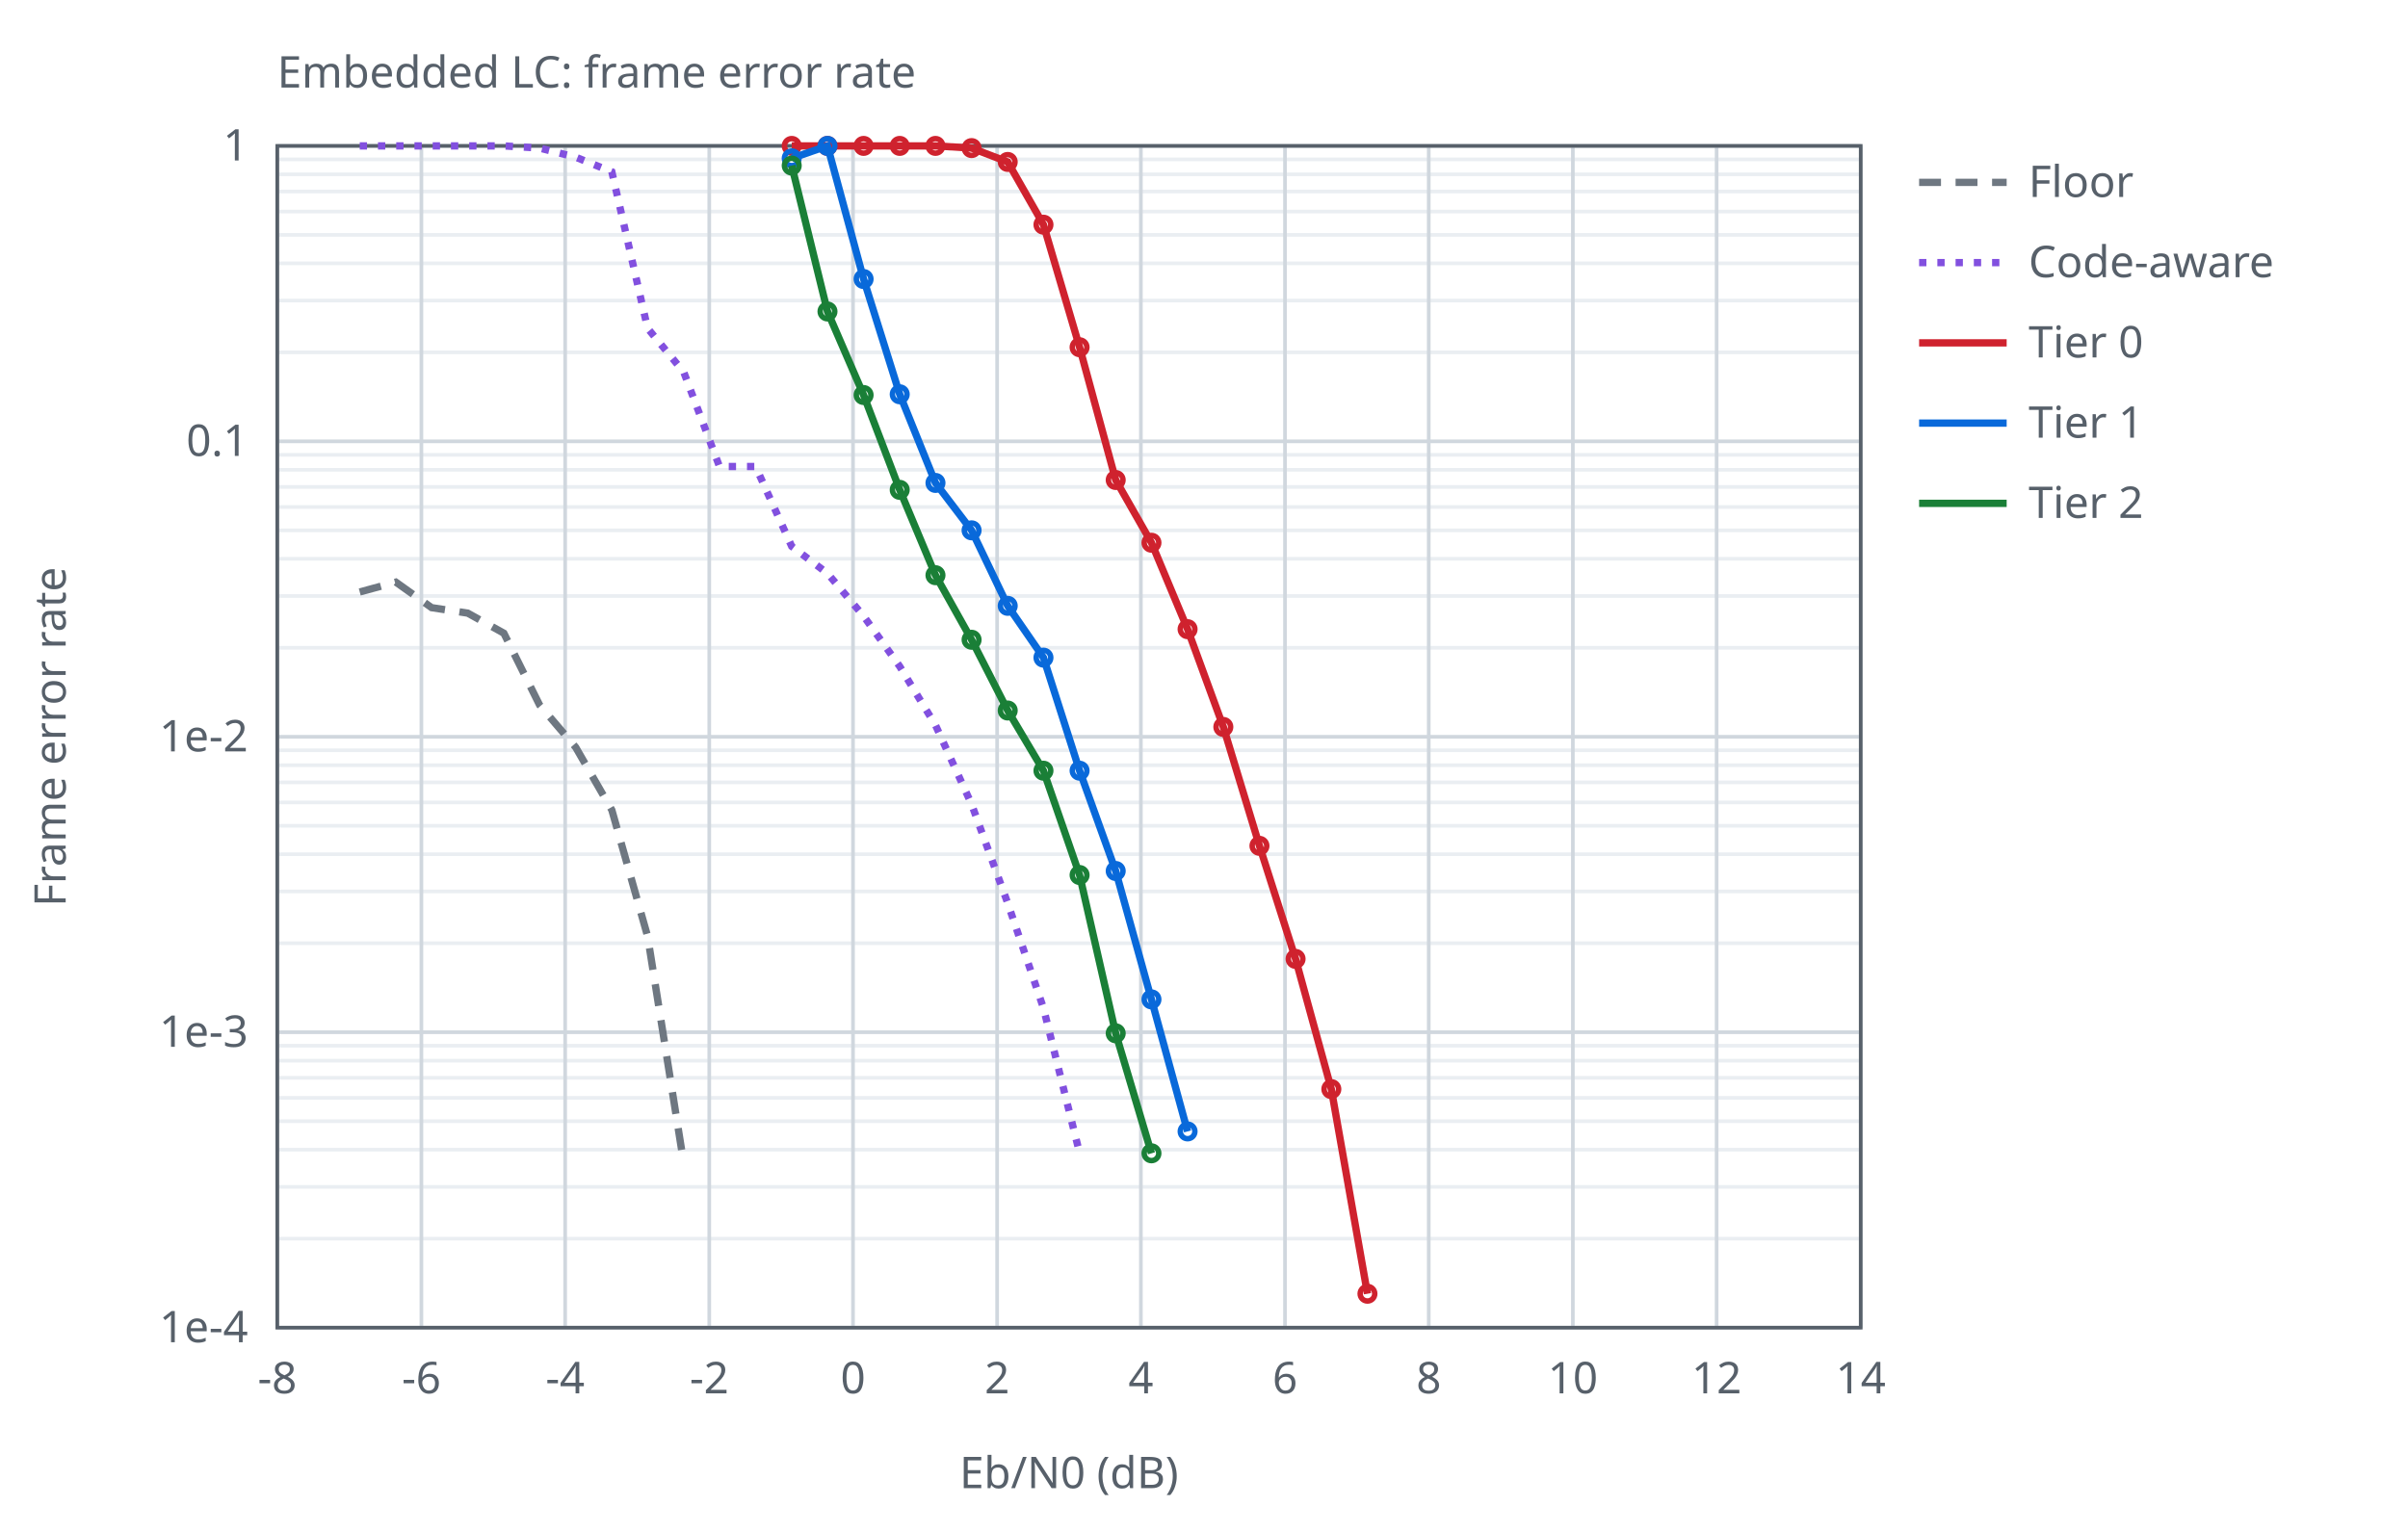
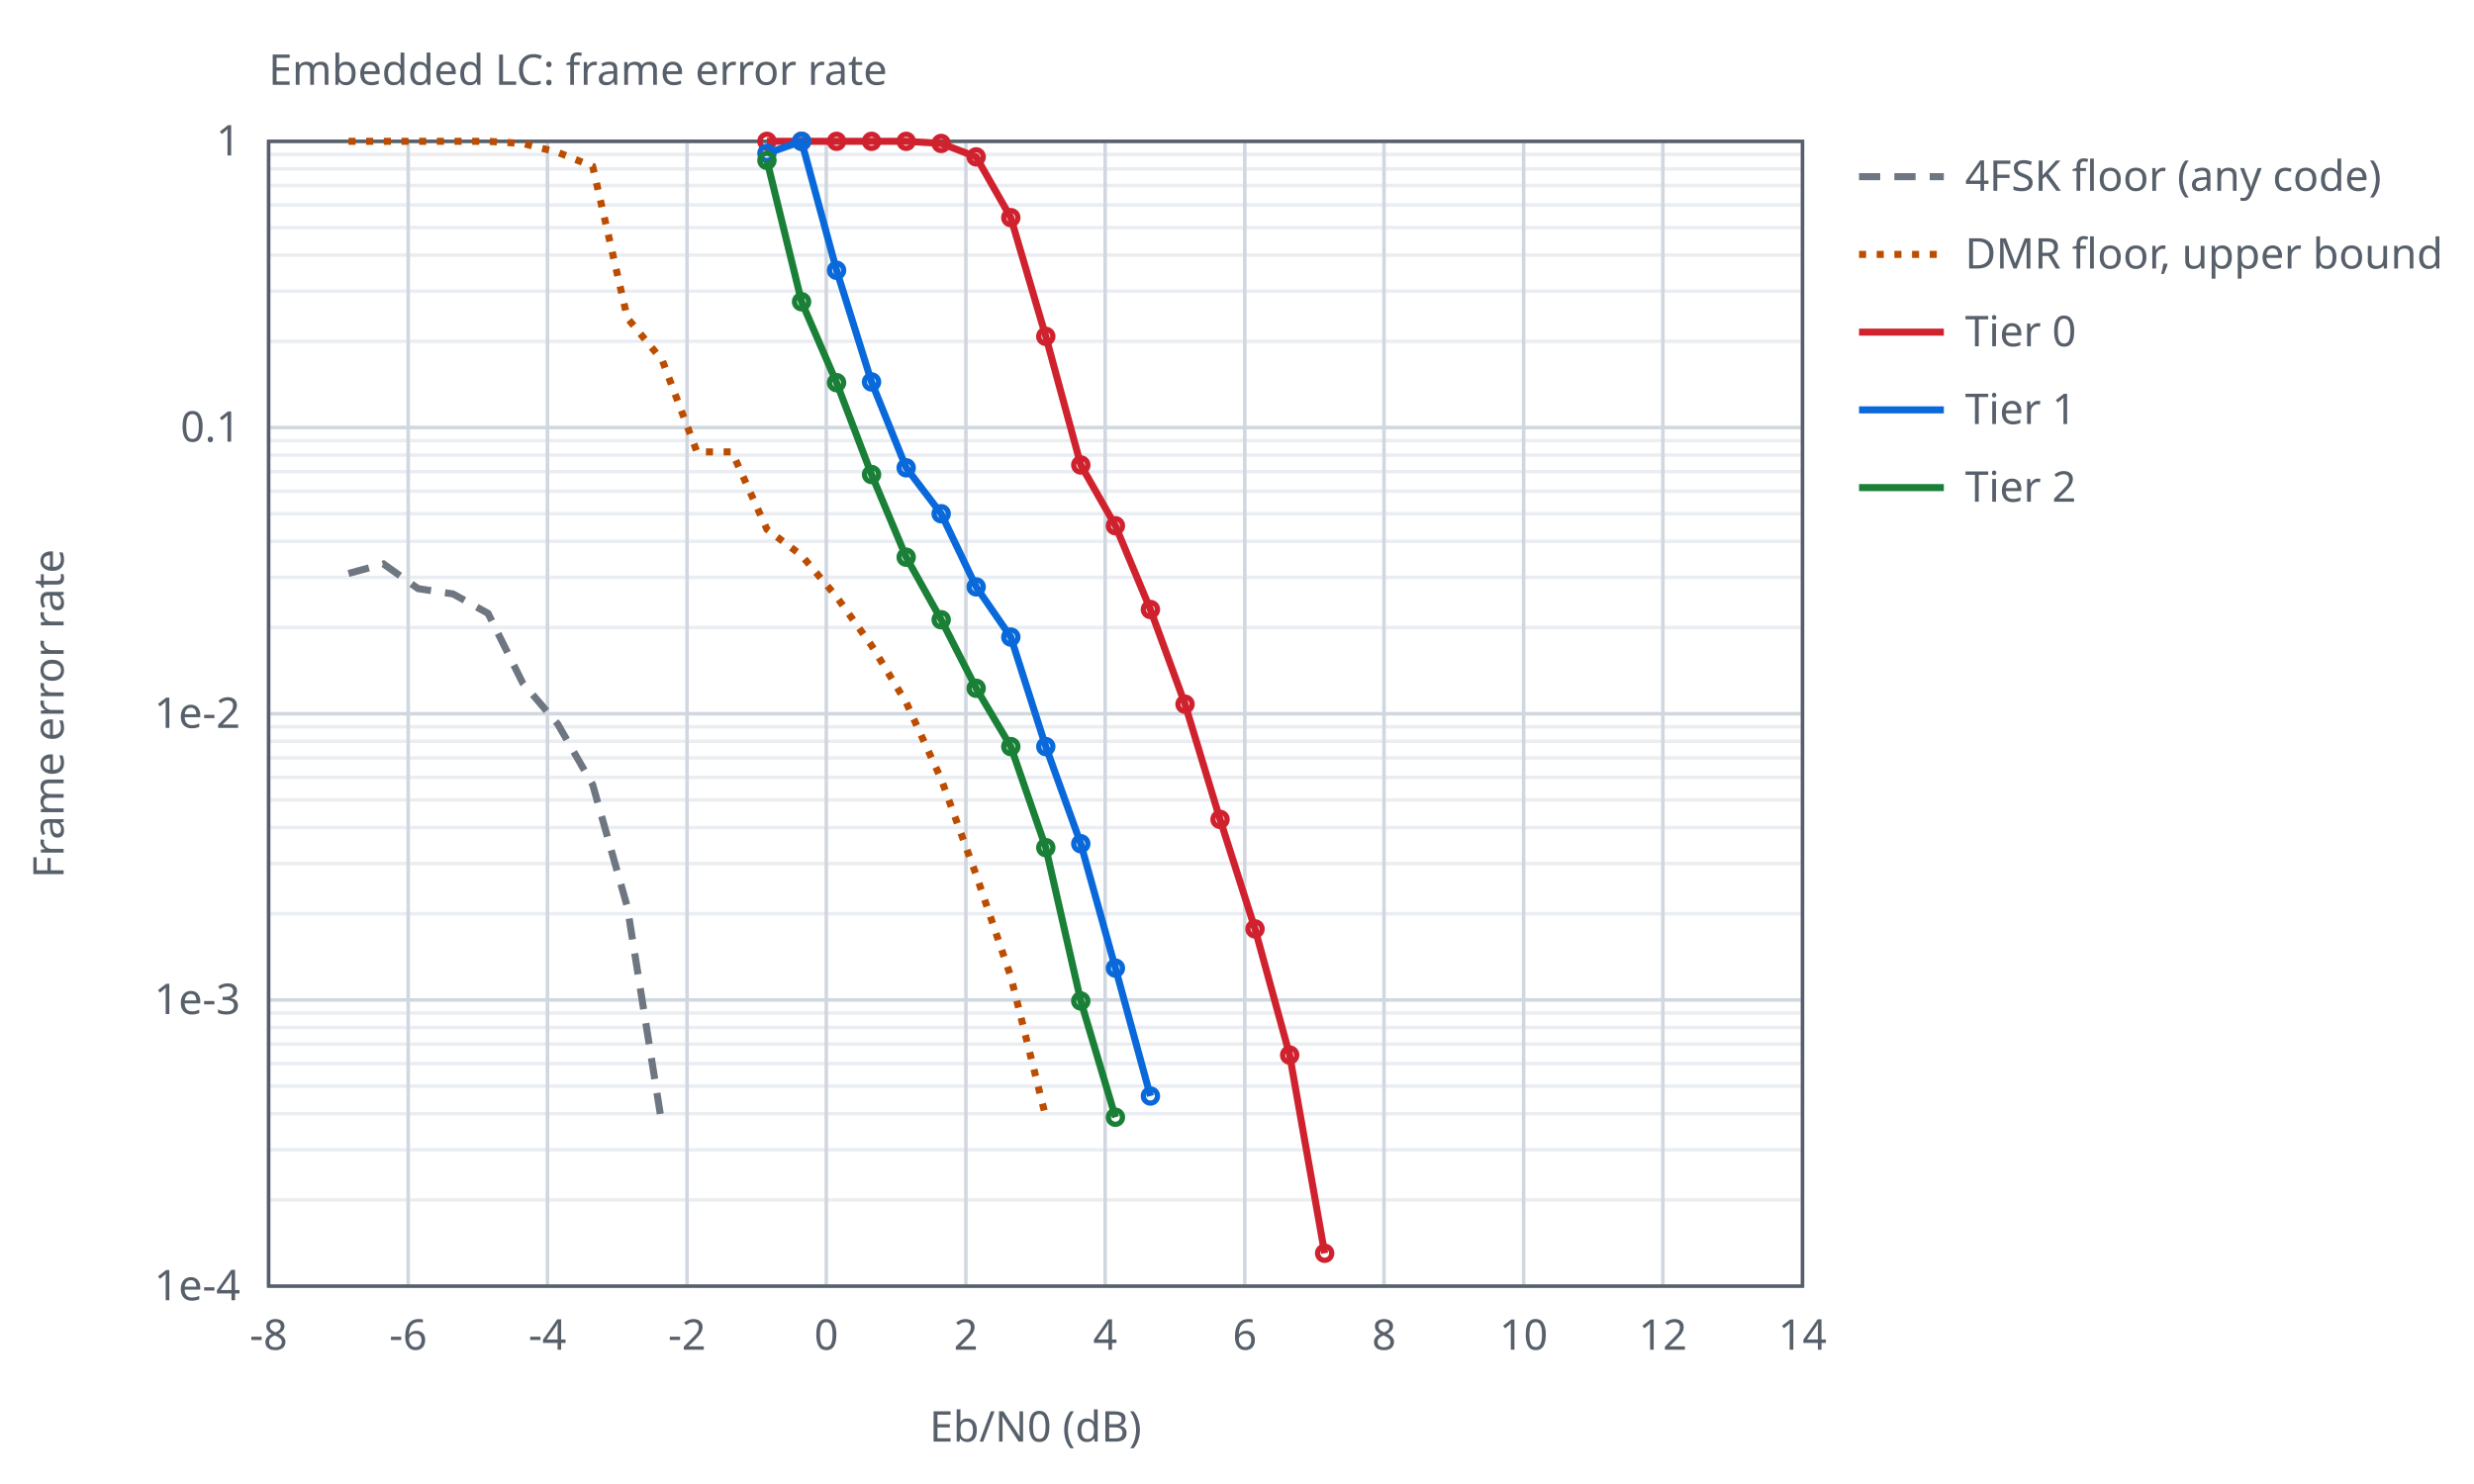
- <svg xmlns="http://www.w3.org/2000/svg" width="660" height="420" viewBox="0 0 660 420">
-   <style>text{font-family:sans-serif;font-size:12px;fill:#57606a}.ax{stroke:#57606a;stroke-width:1;fill:none}.gr{stroke:#d0d7de;stroke-width:1}.mi{stroke:#eaeef2;stroke-width:1}.s0{stroke:#6e7781}.s1{stroke:#cf222e}.s2{stroke:#0969da}.s3{stroke:#1a7f37}.s4{stroke:#8250df}.l{fill:none;stroke-width:2}.p{fill:none;stroke-width:1.5}@media (prefers-color-scheme:dark){text{fill:#c9d1d9}.ax{stroke:#8b949e}.gr{stroke:#30363d}.mi{stroke:#21262d}.s0{stroke:#8b949e}.s1{stroke:#ff7b72}.s2{stroke:#58a6ff}.s3{stroke:#3fb950}.s4{stroke:#d2a8ff}}</style>
+ <svg xmlns="http://www.w3.org/2000/svg" width="700" height="420" viewBox="0 0 700 420">
+   <style>text{font-family:sans-serif;font-size:12px;fill:#57606a}.ax{stroke:#57606a;stroke-width:1;fill:none}.gr{stroke:#d0d7de;stroke-width:1}.mi{stroke:#eaeef2;stroke-width:1}.r0{stroke:#6e7781}.r1{stroke:#bc4c00}.r2{stroke:#8250df}.s1{stroke:#cf222e}.s2{stroke:#0969da}.s3{stroke:#1a7f37}.l{fill:none;stroke-width:2}.p{fill:none;stroke-width:1.5}@media (prefers-color-scheme:dark){text{fill:#c9d1d9}.ax{stroke:#8b949e}.gr{stroke:#30363d}.mi{stroke:#21262d}.r0{stroke:#8b949e}.r1{stroke:#f0883e}.r2{stroke:#d2a8ff}.s1{stroke:#ff7b72}.s2{stroke:#58a6ff}.s3{stroke:#3fb950}}</style>
  <text x="76.0" y="24">Embedded LC: frame error rate</text>
  <line class="mi" x1="76.0" y1="96.6" x2="510.0" y2="96.6" />
  <line class="mi" x1="76.0" y1="82.4" x2="510.0" y2="82.4" />
  <line class="mi" x1="76.0" y1="72.2" x2="510.0" y2="72.2" />
  <line class="mi" x1="76.0" y1="64.4" x2="510.0" y2="64.4" />
  <line class="mi" x1="76.0" y1="58.0" x2="510.0" y2="58.0" />
  <line class="mi" x1="76.0" y1="52.5" x2="510.0" y2="52.5" />
  <line class="mi" x1="76.0" y1="47.8" x2="510.0" y2="47.8" />
  <line class="mi" x1="76.0" y1="43.7" x2="510.0" y2="43.7" />
  <line class="mi" x1="76.0" y1="177.6" x2="510.0" y2="177.6" />
  <line class="mi" x1="76.0" y1="163.4" x2="510.0" y2="163.4" />
  <line class="mi" x1="76.0" y1="153.2" x2="510.0" y2="153.2" />
  <line class="mi" x1="76.0" y1="145.4" x2="510.0" y2="145.4" />
  <line class="mi" x1="76.0" y1="139.0" x2="510.0" y2="139.0" />
  <line class="mi" x1="76.0" y1="133.5" x2="510.0" y2="133.5" />
  <line class="mi" x1="76.0" y1="128.8" x2="510.0" y2="128.8" />
  <line class="mi" x1="76.0" y1="124.7" x2="510.0" y2="124.7" />
  <line class="mi" x1="76.0" y1="258.6" x2="510.0" y2="258.6" />
  <line class="mi" x1="76.0" y1="244.4" x2="510.0" y2="244.4" />
  <line class="mi" x1="76.0" y1="234.2" x2="510.0" y2="234.2" />
  <line class="mi" x1="76.0" y1="226.4" x2="510.0" y2="226.4" />
  <line class="mi" x1="76.0" y1="220.0" x2="510.0" y2="220.0" />
  <line class="mi" x1="76.0" y1="214.5" x2="510.0" y2="214.5" />
  <line class="mi" x1="76.0" y1="209.8" x2="510.0" y2="209.8" />
  <line class="mi" x1="76.0" y1="205.7" x2="510.0" y2="205.7" />
  <line class="mi" x1="76.0" y1="339.6" x2="510.0" y2="339.6" />
  <line class="mi" x1="76.0" y1="325.4" x2="510.0" y2="325.4" />
  <line class="mi" x1="76.0" y1="315.2" x2="510.0" y2="315.2" />
  <line class="mi" x1="76.0" y1="307.4" x2="510.0" y2="307.4" />
  <line class="mi" x1="76.0" y1="301.0" x2="510.0" y2="301.0" />
  <line class="mi" x1="76.0" y1="295.5" x2="510.0" y2="295.5" />
  <line class="mi" x1="76.0" y1="290.8" x2="510.0" y2="290.8" />
  <line class="mi" x1="76.0" y1="286.7" x2="510.0" y2="286.7" />
  <line class="gr" x1="76.0" y1="364.0" x2="76.0" y2="40.0" />
  <text x="76.0" y="382.0" text-anchor="middle">-8</text>
  <line class="gr" x1="115.5" y1="364.0" x2="115.5" y2="40.0" />
  <text x="115.5" y="382.0" text-anchor="middle">-6</text>
  <line class="gr" x1="154.9" y1="364.0" x2="154.9" y2="40.0" />
  <text x="154.9" y="382.0" text-anchor="middle">-4</text>
  <line class="gr" x1="194.4" y1="364.0" x2="194.4" y2="40.0" />
  <text x="194.4" y="382.0" text-anchor="middle">-2</text>
  <line class="gr" x1="233.8" y1="364.0" x2="233.8" y2="40.0" />
  <text x="233.8" y="382.0" text-anchor="middle">0</text>
  <line class="gr" x1="273.3" y1="364.0" x2="273.3" y2="40.0" />
  <text x="273.3" y="382.0" text-anchor="middle">2</text>
  <line class="gr" x1="312.7" y1="364.0" x2="312.7" y2="40.0" />
  <text x="312.7" y="382.0" text-anchor="middle">4</text>
  <line class="gr" x1="352.2" y1="364.0" x2="352.2" y2="40.0" />
  <text x="352.2" y="382.0" text-anchor="middle">6</text>
  <line class="gr" x1="391.6" y1="364.0" x2="391.6" y2="40.0" />
  <text x="391.6" y="382.0" text-anchor="middle">8</text>
  <line class="gr" x1="431.1" y1="364.0" x2="431.1" y2="40.0" />
  <text x="431.1" y="382.0" text-anchor="middle">10</text>
  <line class="gr" x1="470.5" y1="364.0" x2="470.5" y2="40.0" />
  <text x="470.5" y="382.0" text-anchor="middle">12</text>
  <line class="gr" x1="510.0" y1="364.0" x2="510.0" y2="40.0" />
  <text x="510.0" y="382.0" text-anchor="middle">14</text>
  <line class="gr" x1="76.0" y1="40.0" x2="510.0" y2="40.0" />
  <text x="68.0" y="44.0" text-anchor="end">1</text>
  <line class="gr" x1="76.0" y1="121.0" x2="510.0" y2="121.0" />
  <text x="68.0" y="125.0" text-anchor="end">0.1</text>
  <line class="gr" x1="76.0" y1="202.0" x2="510.0" y2="202.0" />
  <text x="68.0" y="206.0" text-anchor="end">1e-2</text>
  <line class="gr" x1="76.0" y1="283.0" x2="510.0" y2="283.0" />
  <text x="68.0" y="287.0" text-anchor="end">1e-3</text>
  <line class="gr" x1="76.0" y1="364.0" x2="510.0" y2="364.0" />
  <text x="68.0" y="368.0" text-anchor="end">1e-4</text>
  <rect class="ax" x="76.0" y="40.0" width="434.0" height="324.0" />
  <text x="293.0" y="408.0" text-anchor="middle">Eb/N0 (dB)</text>
  <text x="18" y="202.0" text-anchor="middle" transform="rotate(-90 18 202.0)">Frame error rate</text>
-   <path class="l s0" stroke-dasharray="6 4" d="M98.6,162.3 L108.5,159.6 L118.3,166.6 L128.2,168.1 L138.1,173.6 L147.9,193.3 L157.8,204.9 L167.7,222.1 L177.5,256.7 L187.4,318.9" />
-   <line class="l s0" stroke-dasharray="6 4" x1="526.0" y1="50.0" x2="550.0" y2="50.0" />
-   <text x="556.0" y="54.0">Floor</text>
-   <path class="l s4" stroke-dasharray="2 3" d="M98.6,40.0 L108.5,40.0 L118.3,40.0 L128.2,40.0 L138.1,40.0 L147.9,40.6 L157.8,43.1 L167.7,47.1 L177.5,90.0 L187.4,102.0 L197.2,127.9 L207.1,127.9 L217.0,149.8 L226.8,157.2 L236.7,168.9 L246.6,182.7 L256.4,198.8 L266.3,220.5 L276.2,247.6 L286.0,276.4 L295.9,316.1" />
-   <line class="l s4" stroke-dasharray="2 3" x1="526.0" y1="72.0" x2="550.0" y2="72.0" />
-   <text x="556.0" y="76.0">Code-aware</text>
+   <path class="l r0" stroke-dasharray="6 4" d="M98.6,162.3 L108.5,159.6 L118.3,166.6 L128.2,168.1 L138.1,173.6 L147.9,193.3 L157.8,204.9 L167.7,222.1 L177.5,256.7 L187.4,318.9" />
+   <line class="l r0" stroke-dasharray="6 4" x1="526.0" y1="50.0" x2="550.0" y2="50.0" />
+   <text x="556.0" y="54.0">4FSK floor (any code)</text>
+   <path class="l r1" stroke-dasharray="2 3" d="M98.6,40.0 L108.5,40.0 L118.3,40.0 L128.2,40.0 L138.1,40.0 L147.9,40.6 L157.8,43.1 L167.7,47.1 L177.5,90.0 L187.4,102.0 L197.2,127.9 L207.1,127.9 L217.0,149.8 L226.8,157.2 L236.7,168.9 L246.6,182.7 L256.4,198.8 L266.3,220.5 L276.2,247.6 L286.0,276.4 L295.9,316.1" />
+   <line class="l r1" stroke-dasharray="2 3" x1="526.0" y1="72.0" x2="550.0" y2="72.0" />
+   <text x="556.0" y="76.0">DMR floor, upper bound</text>
  <path class="l s1" d="M217.0,40.0 L226.8,40.0 L236.7,40.0 L246.6,40.0 L256.4,40.0 L266.3,40.6 L276.2,44.4 L286.0,61.6 L295.9,95.2 L305.8,131.6 L315.6,148.8 L325.5,172.5 L335.3,199.3 L345.2,231.9 L355.1,262.9 L364.9,298.6 L374.8,354.7" />
  <circle class="p s1" cx="217.0" cy="40.0" r="2" />
  <circle class="p s1" cx="226.8" cy="40.0" r="2" />
  <circle class="p s1" cx="236.7" cy="40.0" r="2" />
  <circle class="p s1" cx="246.6" cy="40.0" r="2" />
  <circle class="p s1" cx="256.4" cy="40.0" r="2" />
  <circle class="p s1" cx="266.3" cy="40.6" r="2" />
  <circle class="p s1" cx="276.2" cy="44.4" r="2" />
  <circle class="p s1" cx="286.0" cy="61.6" r="2" />
  <circle class="p s1" cx="295.9" cy="95.2" r="2" />
  <circle class="p s1" cx="305.8" cy="131.6" r="2" />
  <circle class="p s1" cx="315.6" cy="148.8" r="2" />
  <circle class="p s1" cx="325.5" cy="172.5" r="2" />
  <circle class="p s1" cx="335.3" cy="199.3" r="2" />
  <circle class="p s1" cx="345.2" cy="231.9" r="2" />
  <circle class="p s1" cx="355.1" cy="262.9" r="2" />
  <circle class="p s1" cx="364.9" cy="298.6" r="2" />
  <circle class="p s1" cx="374.8" cy="354.7" r="2" />
  <line class="l s1" x1="526.0" y1="94.0" x2="550.0" y2="94.0" />
  <text x="556.0" y="98.0">Tier 0</text>
  <path class="l s2" d="M217.0,43.4 L226.8,40.0 L236.7,76.5 L246.6,108.1 L256.4,132.4 L266.3,145.4 L276.2,166.1 L286.0,180.3 L295.9,211.3 L305.8,238.8 L315.6,274.0 L325.5,310.2" />
  <circle class="p s2" cx="217.0" cy="43.4" r="2" />
  <circle class="p s2" cx="226.8" cy="40.0" r="2" />
  <circle class="p s2" cx="236.7" cy="76.5" r="2" />
  <circle class="p s2" cx="246.6" cy="108.1" r="2" />
  <circle class="p s2" cx="256.4" cy="132.4" r="2" />
  <circle class="p s2" cx="266.3" cy="145.4" r="2" />
  <circle class="p s2" cx="276.2" cy="166.1" r="2" />
  <circle class="p s2" cx="286.0" cy="180.3" r="2" />
  <circle class="p s2" cx="295.9" cy="211.3" r="2" />
  <circle class="p s2" cx="305.8" cy="238.8" r="2" />
  <circle class="p s2" cx="315.6" cy="274.0" r="2" />
  <circle class="p s2" cx="325.5" cy="310.2" r="2" />
  <line class="l s2" x1="526.0" y1="116.0" x2="550.0" y2="116.0" />
  <text x="556.0" y="120.0">Tier 1</text>
  <path class="l s3" d="M217.0,45.4 L226.8,85.4 L236.7,108.3 L246.6,134.3 L256.4,157.7 L266.3,175.4 L276.2,194.8 L286.0,211.3 L295.9,239.9 L305.8,283.3 L315.6,316.2" />
  <circle class="p s3" cx="217.0" cy="45.4" r="2" />
  <circle class="p s3" cx="226.8" cy="85.4" r="2" />
  <circle class="p s3" cx="236.7" cy="108.3" r="2" />
  <circle class="p s3" cx="246.6" cy="134.3" r="2" />
  <circle class="p s3" cx="256.4" cy="157.7" r="2" />
  <circle class="p s3" cx="266.3" cy="175.4" r="2" />
  <circle class="p s3" cx="276.2" cy="194.8" r="2" />
  <circle class="p s3" cx="286.0" cy="211.3" r="2" />
  <circle class="p s3" cx="295.9" cy="239.9" r="2" />
  <circle class="p s3" cx="305.8" cy="283.3" r="2" />
  <circle class="p s3" cx="315.6" cy="316.2" r="2" />
  <line class="l s3" x1="526.0" y1="138.0" x2="550.0" y2="138.0" />
  <text x="556.0" y="142.0">Tier 2</text>
</svg>
